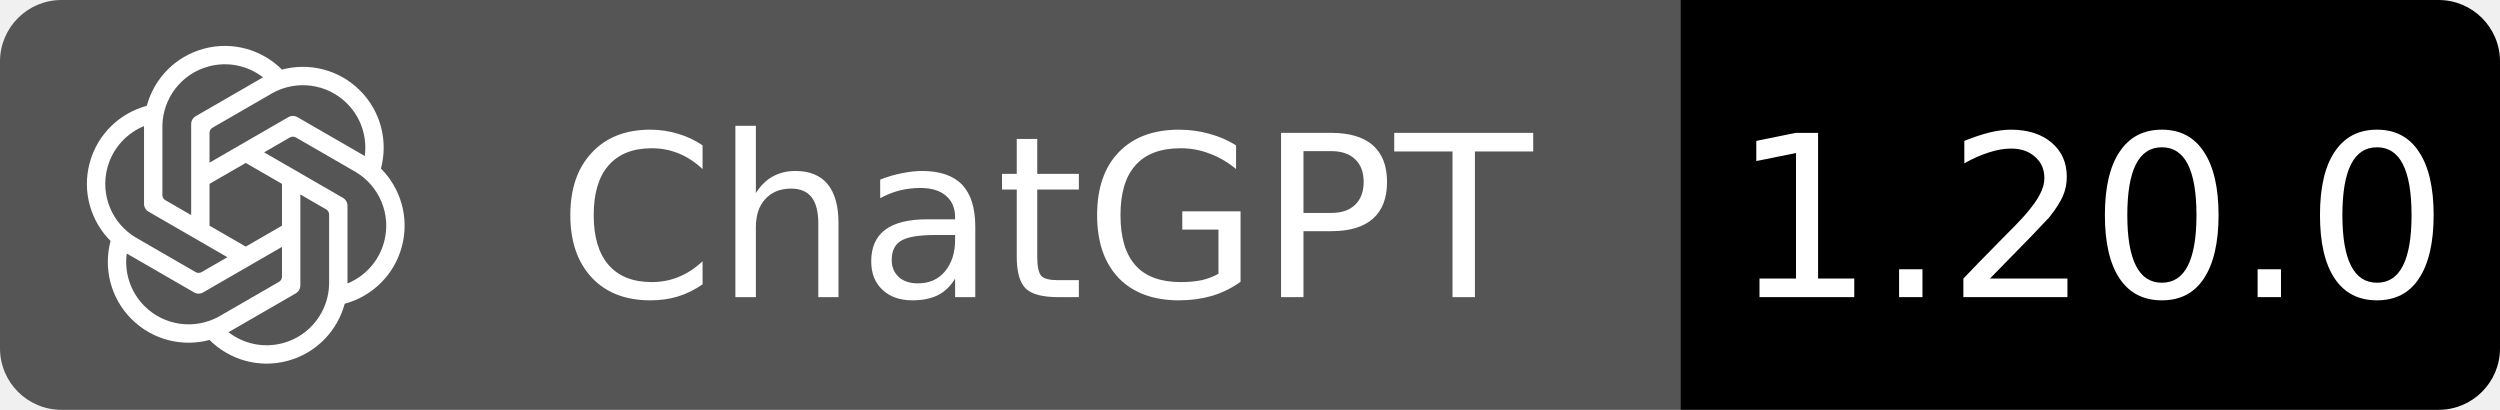
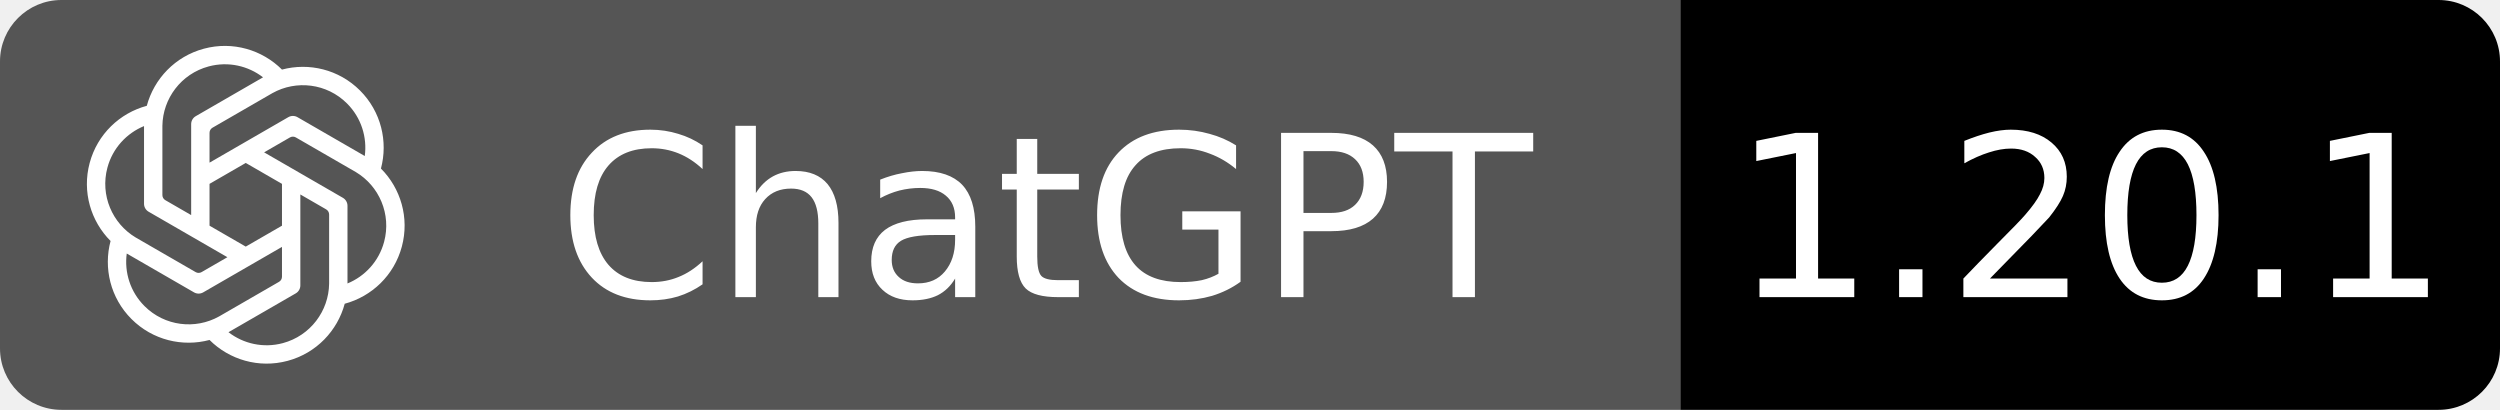
- <svg xmlns="http://www.w3.org/2000/svg" width="122" height="20" role="img" aria-label="ChatGPT plugin 1.20.0">
+ <svg xmlns="http://www.w3.org/2000/svg" width="122" height="20" role="img" aria-label="ChatGPT plugin 1.20.1">
  <clipPath id="r">
    <rect width="122" height="20" rx="3" />
  </clipPath>
  <g clip-path="url(#r)">
    <rect width="82" height="20" fill="#555" />
    <rect x="82" width="40" height="20" fill="#000" />
  </g>
  <svg x="4" y="2" width="16" height="16" viewBox="175 175 366 366" aria-hidden="true">
    <path d="M508.749 317.399C516.777 287.314 508.991 253.884 485.389 230.282C461.788 206.681 428.36 198.895 398.273 206.923C376.231 184.928 343.39 174.956 311.148 183.596C278.906 192.234 255.45 217.292 247.36 247.361C217.291 255.451 192.233 278.91 183.595 311.149C174.957 343.391 184.927 376.232 206.924 398.274C198.896 428.359 206.683 461.789 230.284 485.391C253.885 508.992 287.313 516.779 317.401 508.75C339.442 530.745 372.286 540.717 404.525 532.079C436.767 523.441 460.223 498.384 468.313 468.315C498.383 460.224 523.44 436.766 532.078 404.526C540.716 372.285 530.747 339.443 508.749 317.402V317.399ZM470.899 244.776C486.892 260.77 493.488 282.601 490.687 303.412L415.577 260.046C412.411 258.218 408.509 258.218 405.345 260.046L317.401 310.82V277.526C317.401 275.191 318.652 273.005 320.676 271.837L387.644 233.174C414.178 218.353 448.346 222.223 470.901 244.776H470.899ZM357.837 311.144L398.275 334.491V381.185L357.837 404.532L317.398 381.185V334.491L357.837 311.144ZM264.776 269.693C265.207 239.305 285.644 211.649 316.453 203.393C338.3 197.54 360.505 202.744 377.127 215.573L302.014 258.937C298.848 260.764 296.898 264.144 296.898 267.798V369.346L268.065 352.699C266.043 351.531 264.776 349.353 264.776 347.017V269.691V269.693ZM203.391 316.454C209.244 294.608 224.854 277.978 244.276 269.999V356.73C244.276 360.384 246.226 363.763 249.392 365.591L337.337 416.365L308.503 433.013C306.481 434.181 303.961 434.188 301.939 433.02L234.971 394.357C208.868 378.789 195.138 347.261 203.391 316.454ZM244.775 470.9C228.781 454.906 222.186 433.075 224.986 412.264L300.096 455.63C303.263 457.457 307.164 457.457 310.328 455.63L398.273 404.856V438.149C398.273 440.485 397.022 442.671 394.997 443.839L328.029 482.502C301.495 497.322 267.327 493.452 244.772 470.9H244.775ZM450.897 445.982C450.466 476.371 430.029 504.027 399.22 512.283C377.373 518.136 355.168 512.932 338.547 500.102L413.659 456.738C416.826 454.911 418.775 451.532 418.775 447.877V346.329L447.609 362.977C449.631 364.145 450.897 366.323 450.897 368.659V445.985V445.982ZM512.282 399.221C506.429 421.068 490.819 437.697 471.397 445.676V358.946C471.397 355.292 469.448 351.912 466.281 350.085L378.336 299.311L407.17 282.663C409.192 281.495 411.712 281.487 413.734 282.655L480.702 321.318C506.805 336.887 520.536 368.415 512.282 399.221Z" fill="#fff" />
  </svg>
  <g fill="#fff" text-anchor="middle" font-family="Verdana,Geneva,DejaVu Sans,sans-serif" font-size="11">
    <text x="51" y="14.5">ChatGPT</text>
-     <text x="102" y="14.5">1.20.0</text>
+     <text x="102" y="14.5">1.20.1</text>
  </g>
</svg>
